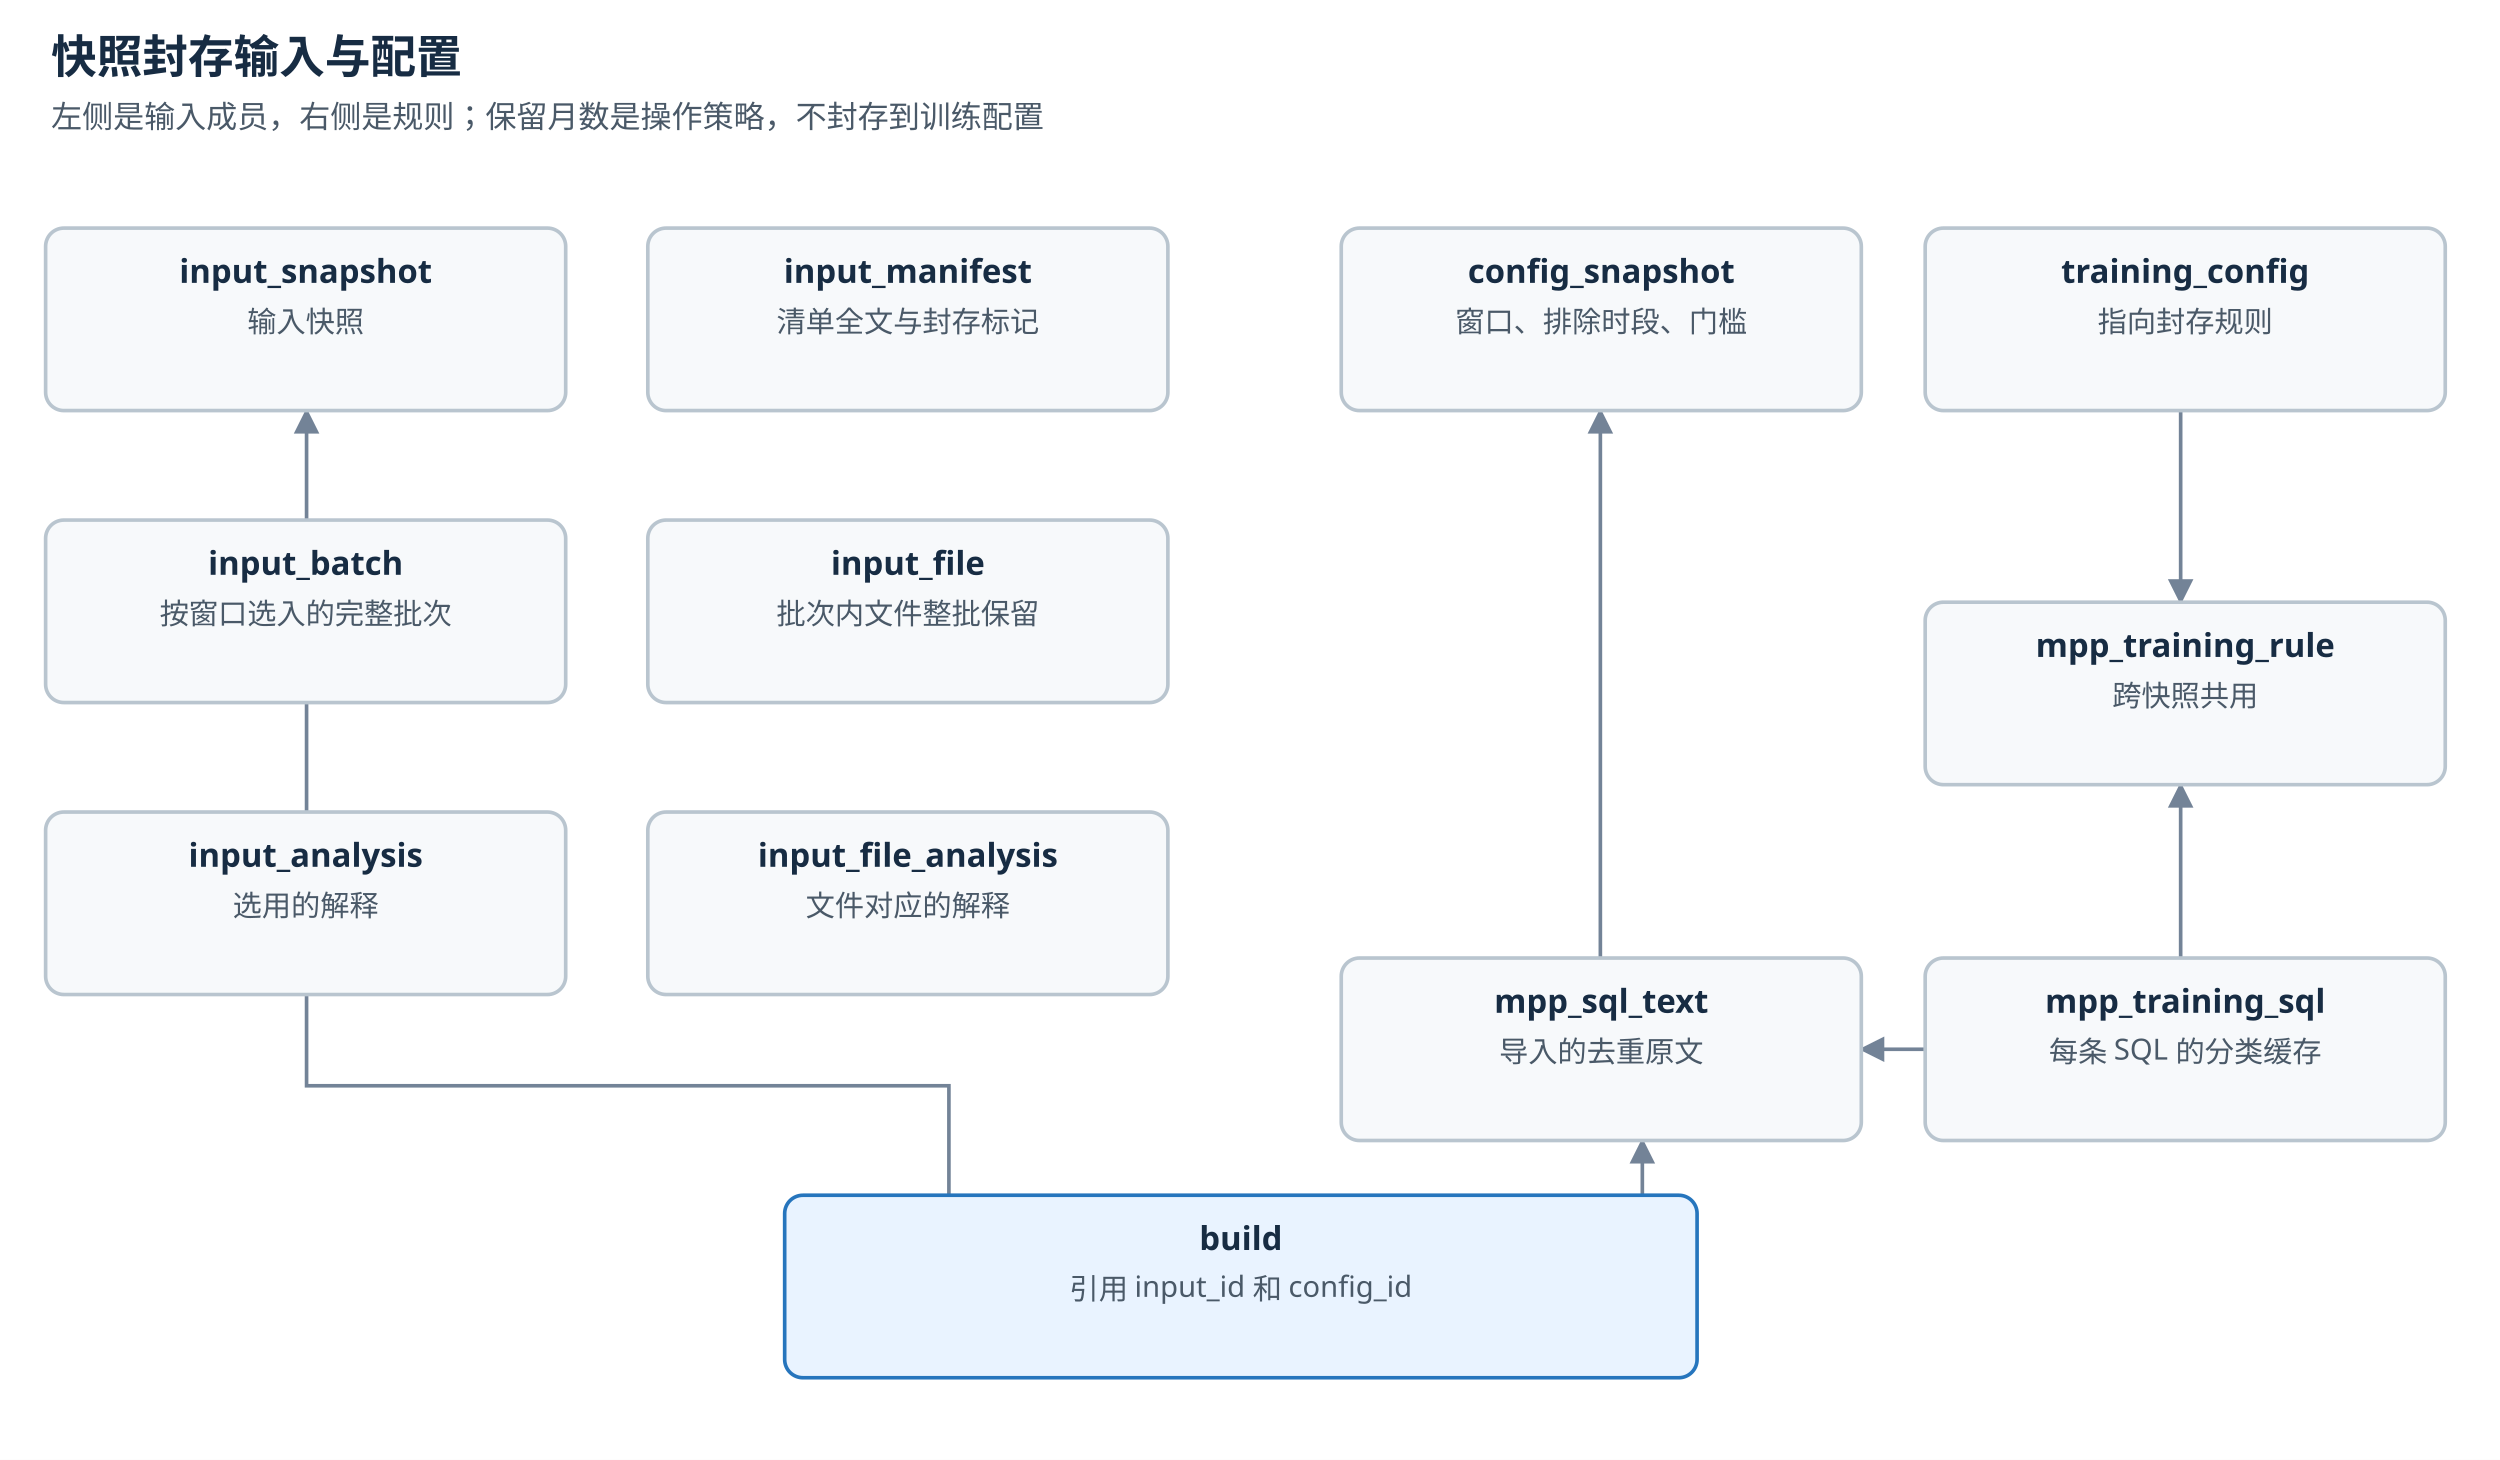
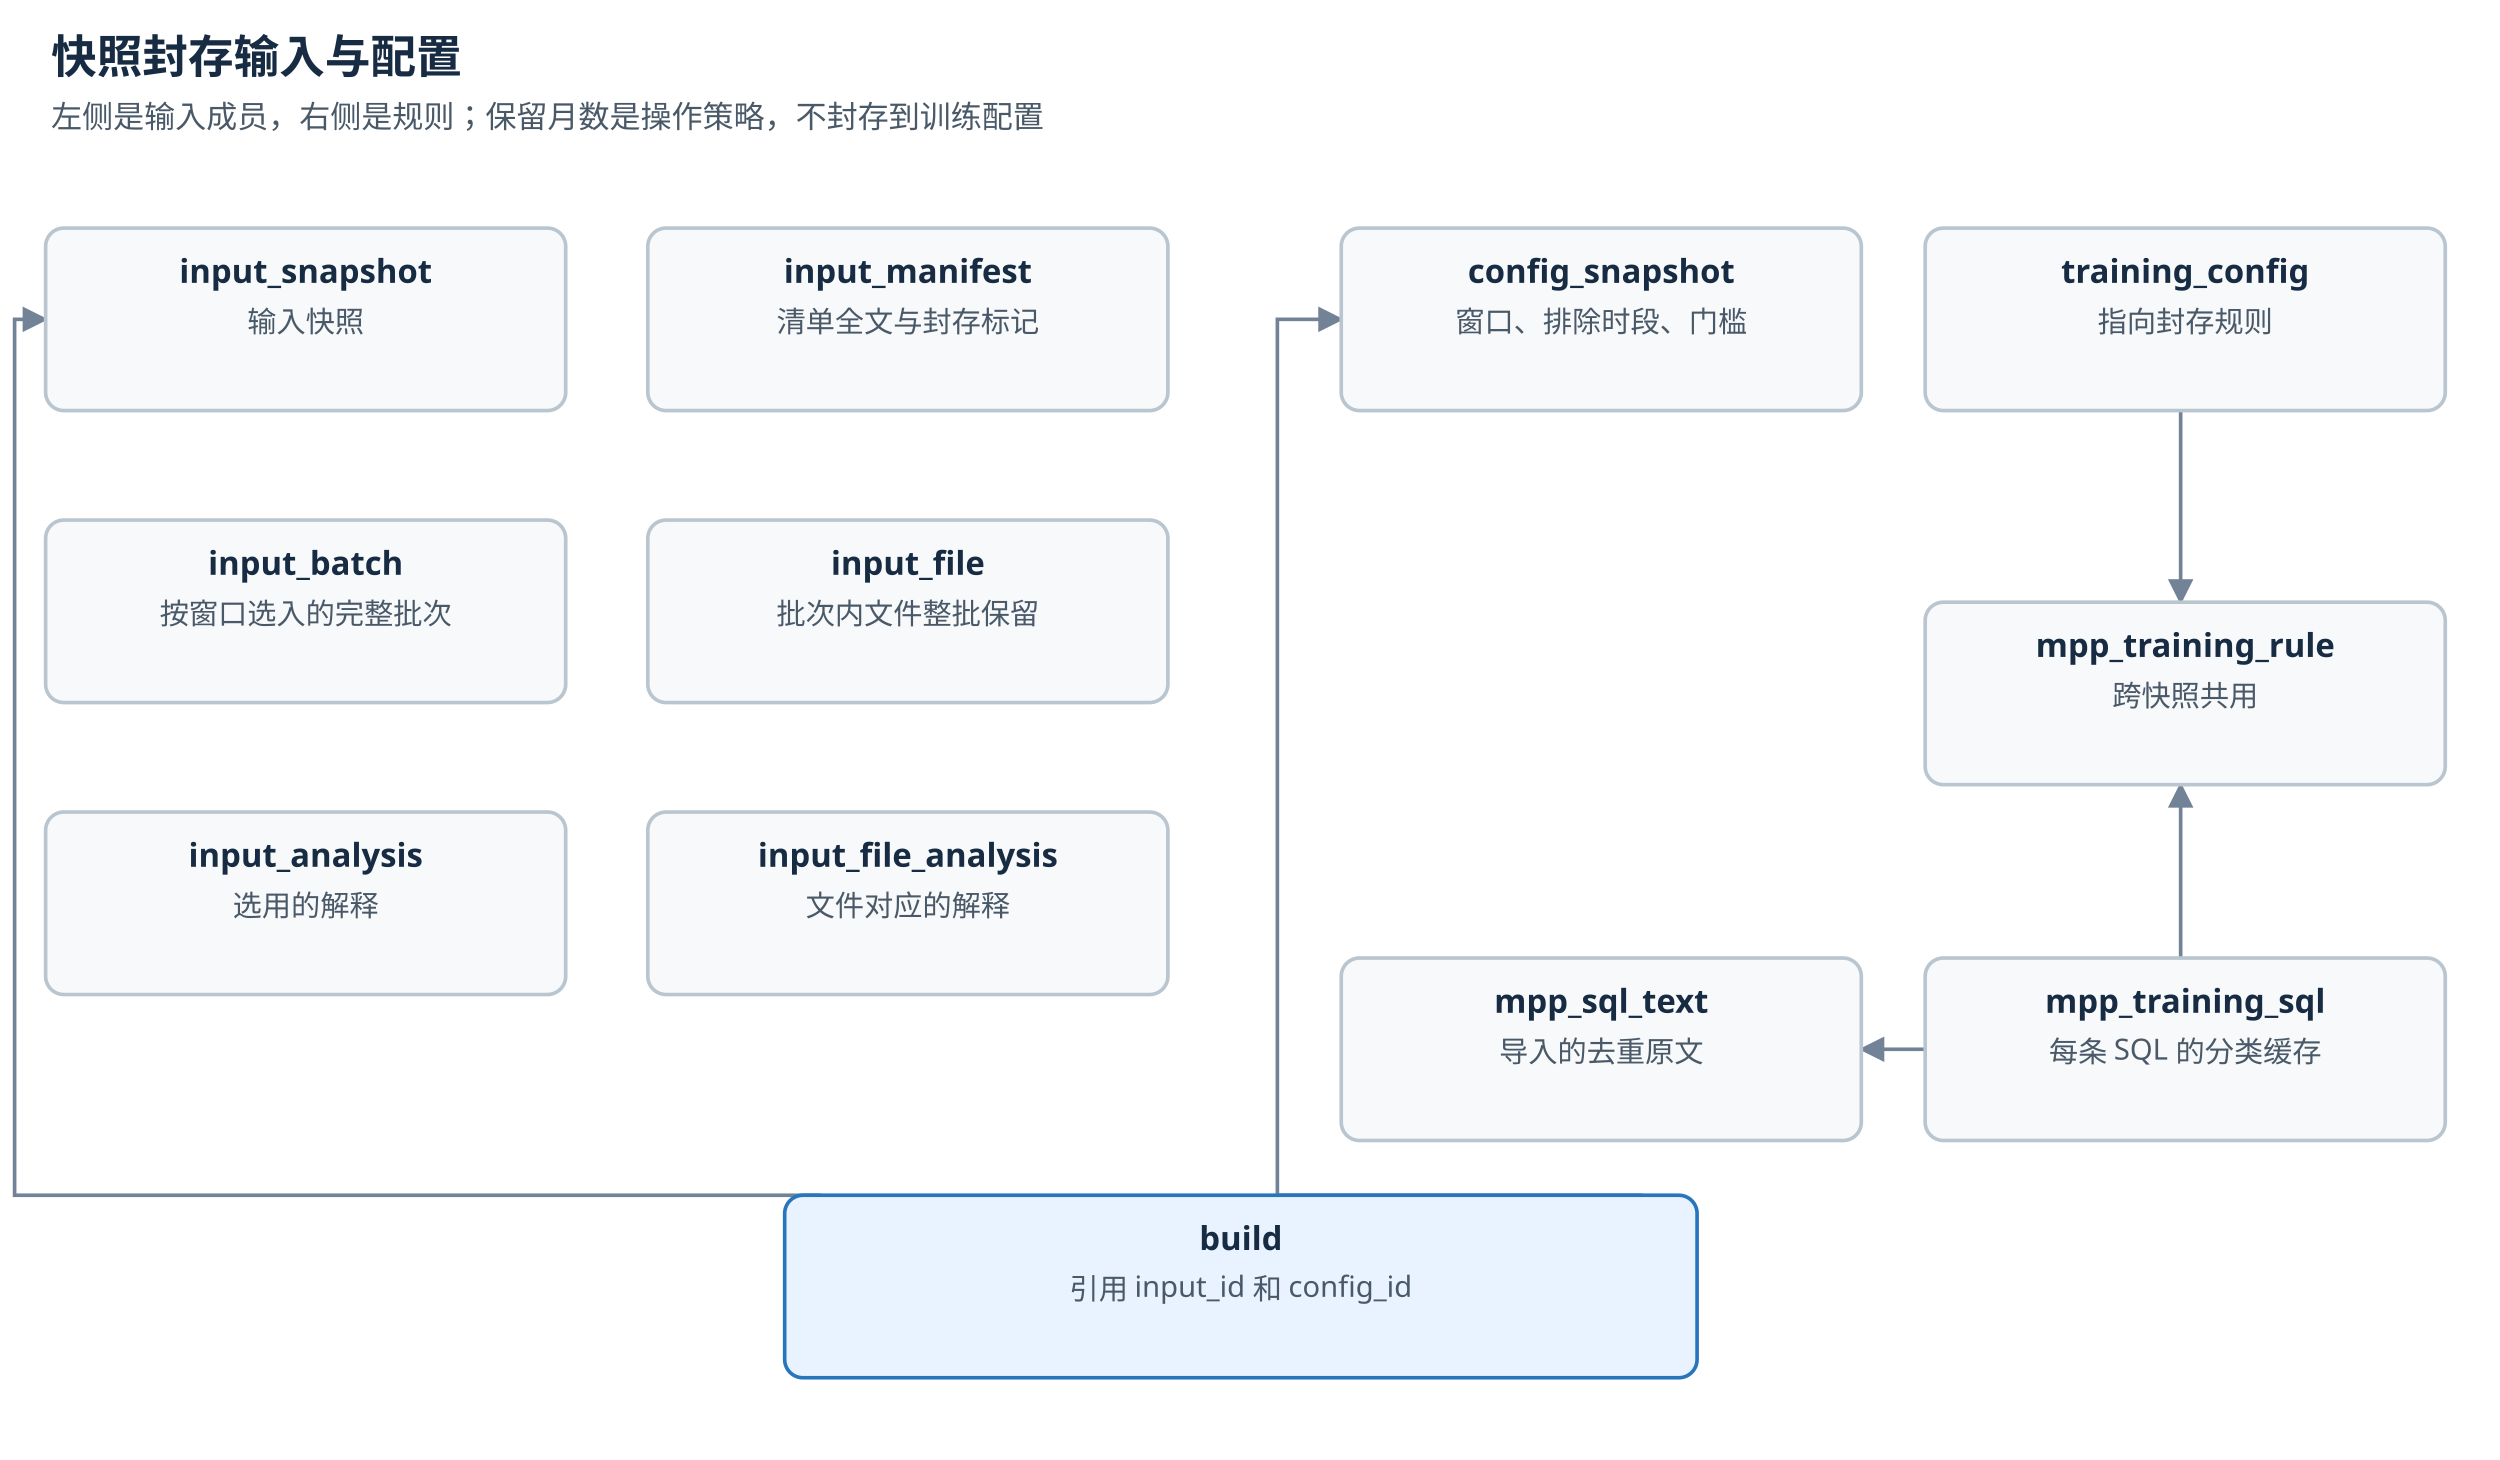
<svg xmlns="http://www.w3.org/2000/svg" width="1370" height="800" viewBox="0 0 1370 800" role="img" aria-labelledby="title desc">
  <defs>
    <marker id="arrow" viewBox="0 0 10 10" refX="9" refY="5" markerWidth="7" markerHeight="7" orient="auto-start-reverse">
      <path d="M 0 0 L 10 5 L 0 10 z" fill="#738397" />
    </marker>
  </defs>
  <rect width="1370" height="800" fill="white" />
  <text x="28" y="40" font-family="sans-serif" font-size="25" font-weight="bold" fill="#172c43">快照封存输入与配置</text>
  <text x="28" y="70" font-family="sans-serif" font-size="17" fill="#4a5968">左侧是输入成员，右侧是规则；保留月数是操作策略，不封存到训练配置</text>
-   <path d="M 520 655 V 595 H 168 V 225" fill="none" stroke="#738397" stroke-width="2" marker-end="url(#arrow)" />
-   <path d="M 900 655 V 625" fill="none" stroke="#738397" stroke-width="2" marker-end="url(#arrow)" />
-   <path d="M 877 525 V 225" fill="none" stroke="#738397" stroke-width="2" marker-end="url(#arrow)" />
+   <path d="M 450 655 H 8 V 175 H 25" fill="none" stroke="#738397" stroke-width="2" marker-end="url(#arrow)" />
+   <path d="M 900 655 H 700 V 175 H 735" fill="none" stroke="#738397" stroke-width="2" marker-end="url(#arrow)" />
  <path d="M 1195 225 V 330" fill="none" stroke="#738397" stroke-width="2" marker-end="url(#arrow)" />
  <path d="M 1195 525 V 430" fill="none" stroke="#738397" stroke-width="2" marker-end="url(#arrow)" />
  <path d="M 1055 575 H 1020" fill="none" stroke="#738397" stroke-width="2" marker-end="url(#arrow)" />
  <rect x="25" y="125" width="285" height="100" rx="10" fill="#f7f9fb" stroke="#b9c5cf" stroke-width="2" />
  <text x="167.5" y="155" text-anchor="middle" font-family="sans-serif" font-size="18" font-weight="bold" fill="#172c43">input_snapshot</text>
  <text x="167.5" y="182" text-anchor="middle" font-family="sans-serif" font-size="16" fill="#4a5968">输入快照</text>
  <rect x="355" y="125" width="285" height="100" rx="10" fill="#f7f9fb" stroke="#b9c5cf" stroke-width="2" />
  <text x="497.5" y="155" text-anchor="middle" font-family="sans-serif" font-size="18" font-weight="bold" fill="#172c43">input_manifest</text>
  <text x="497.5" y="182" text-anchor="middle" font-family="sans-serif" font-size="16" fill="#4a5968">清单全文与封存标记</text>
  <rect x="25" y="285" width="285" height="100" rx="10" fill="#f7f9fb" stroke="#b9c5cf" stroke-width="2" />
  <text x="167.5" y="315" text-anchor="middle" font-family="sans-serif" font-size="18" font-weight="bold" fill="#172c43">input_batch</text>
  <text x="167.5" y="342" text-anchor="middle" font-family="sans-serif" font-size="16" fill="#4a5968">按窗口选入的完整批次</text>
  <rect x="355" y="285" width="285" height="100" rx="10" fill="#f7f9fb" stroke="#b9c5cf" stroke-width="2" />
  <text x="497.5" y="315" text-anchor="middle" font-family="sans-serif" font-size="18" font-weight="bold" fill="#172c43">input_file</text>
  <text x="497.5" y="342" text-anchor="middle" font-family="sans-serif" font-size="16" fill="#4a5968">批次内文件整批保留</text>
  <rect x="25" y="445" width="285" height="100" rx="10" fill="#f7f9fb" stroke="#b9c5cf" stroke-width="2" />
  <text x="167.5" y="475" text-anchor="middle" font-family="sans-serif" font-size="18" font-weight="bold" fill="#172c43">input_analysis</text>
  <text x="167.5" y="502" text-anchor="middle" font-family="sans-serif" font-size="16" fill="#4a5968">选用的解释</text>
  <rect x="355" y="445" width="285" height="100" rx="10" fill="#f7f9fb" stroke="#b9c5cf" stroke-width="2" />
  <text x="497.5" y="475" text-anchor="middle" font-family="sans-serif" font-size="18" font-weight="bold" fill="#172c43">input_file_analysis</text>
  <text x="497.5" y="502" text-anchor="middle" font-family="sans-serif" font-size="16" fill="#4a5968">文件对应的解释</text>
  <rect x="735" y="125" width="285" height="100" rx="10" fill="#f7f9fb" stroke="#b9c5cf" stroke-width="2" />
  <text x="877.5" y="155" text-anchor="middle" font-family="sans-serif" font-size="18" font-weight="bold" fill="#172c43">config_snapshot</text>
  <text x="877.5" y="182" text-anchor="middle" font-family="sans-serif" font-size="16" fill="#4a5968">窗口、排除时段、门槛</text>
  <rect x="1055" y="125" width="285" height="100" rx="10" fill="#f7f9fb" stroke="#b9c5cf" stroke-width="2" />
  <text x="1197.5" y="155" text-anchor="middle" font-family="sans-serif" font-size="18" font-weight="bold" fill="#172c43">training_config</text>
  <text x="1197.5" y="182" text-anchor="middle" font-family="sans-serif" font-size="16" fill="#4a5968">指向封存规则</text>
  <rect x="1055" y="330" width="285" height="100" rx="10" fill="#f7f9fb" stroke="#b9c5cf" stroke-width="2" />
  <text x="1197.5" y="360" text-anchor="middle" font-family="sans-serif" font-size="18" font-weight="bold" fill="#172c43">mpp_training_rule</text>
  <text x="1197.5" y="387" text-anchor="middle" font-family="sans-serif" font-size="16" fill="#4a5968">跨快照共用</text>
  <rect x="1055" y="525" width="285" height="100" rx="10" fill="#f7f9fb" stroke="#b9c5cf" stroke-width="2" />
  <text x="1197.5" y="555" text-anchor="middle" font-family="sans-serif" font-size="18" font-weight="bold" fill="#172c43">mpp_training_sql</text>
  <text x="1197.5" y="582" text-anchor="middle" font-family="sans-serif" font-size="16" fill="#4a5968">每条 SQL 的分类缓存</text>
  <rect x="735" y="525" width="285" height="100" rx="10" fill="#f7f9fb" stroke="#b9c5cf" stroke-width="2" />
  <text x="877.5" y="555" text-anchor="middle" font-family="sans-serif" font-size="18" font-weight="bold" fill="#172c43">mpp_sql_text</text>
  <text x="877.5" y="582" text-anchor="middle" font-family="sans-serif" font-size="16" fill="#4a5968">导入的去重原文</text>
  <rect x="430" y="655" width="500" height="100" rx="10" fill="#e9f3ff" stroke="#2675bd" stroke-width="2" />
  <text x="680.0" y="685" text-anchor="middle" font-family="sans-serif" font-size="18" font-weight="bold" fill="#172c43">build</text>
  <text x="680.0" y="712" text-anchor="middle" font-family="sans-serif" font-size="16" fill="#4a5968">引用 input_id 和 config_id</text>
</svg>
